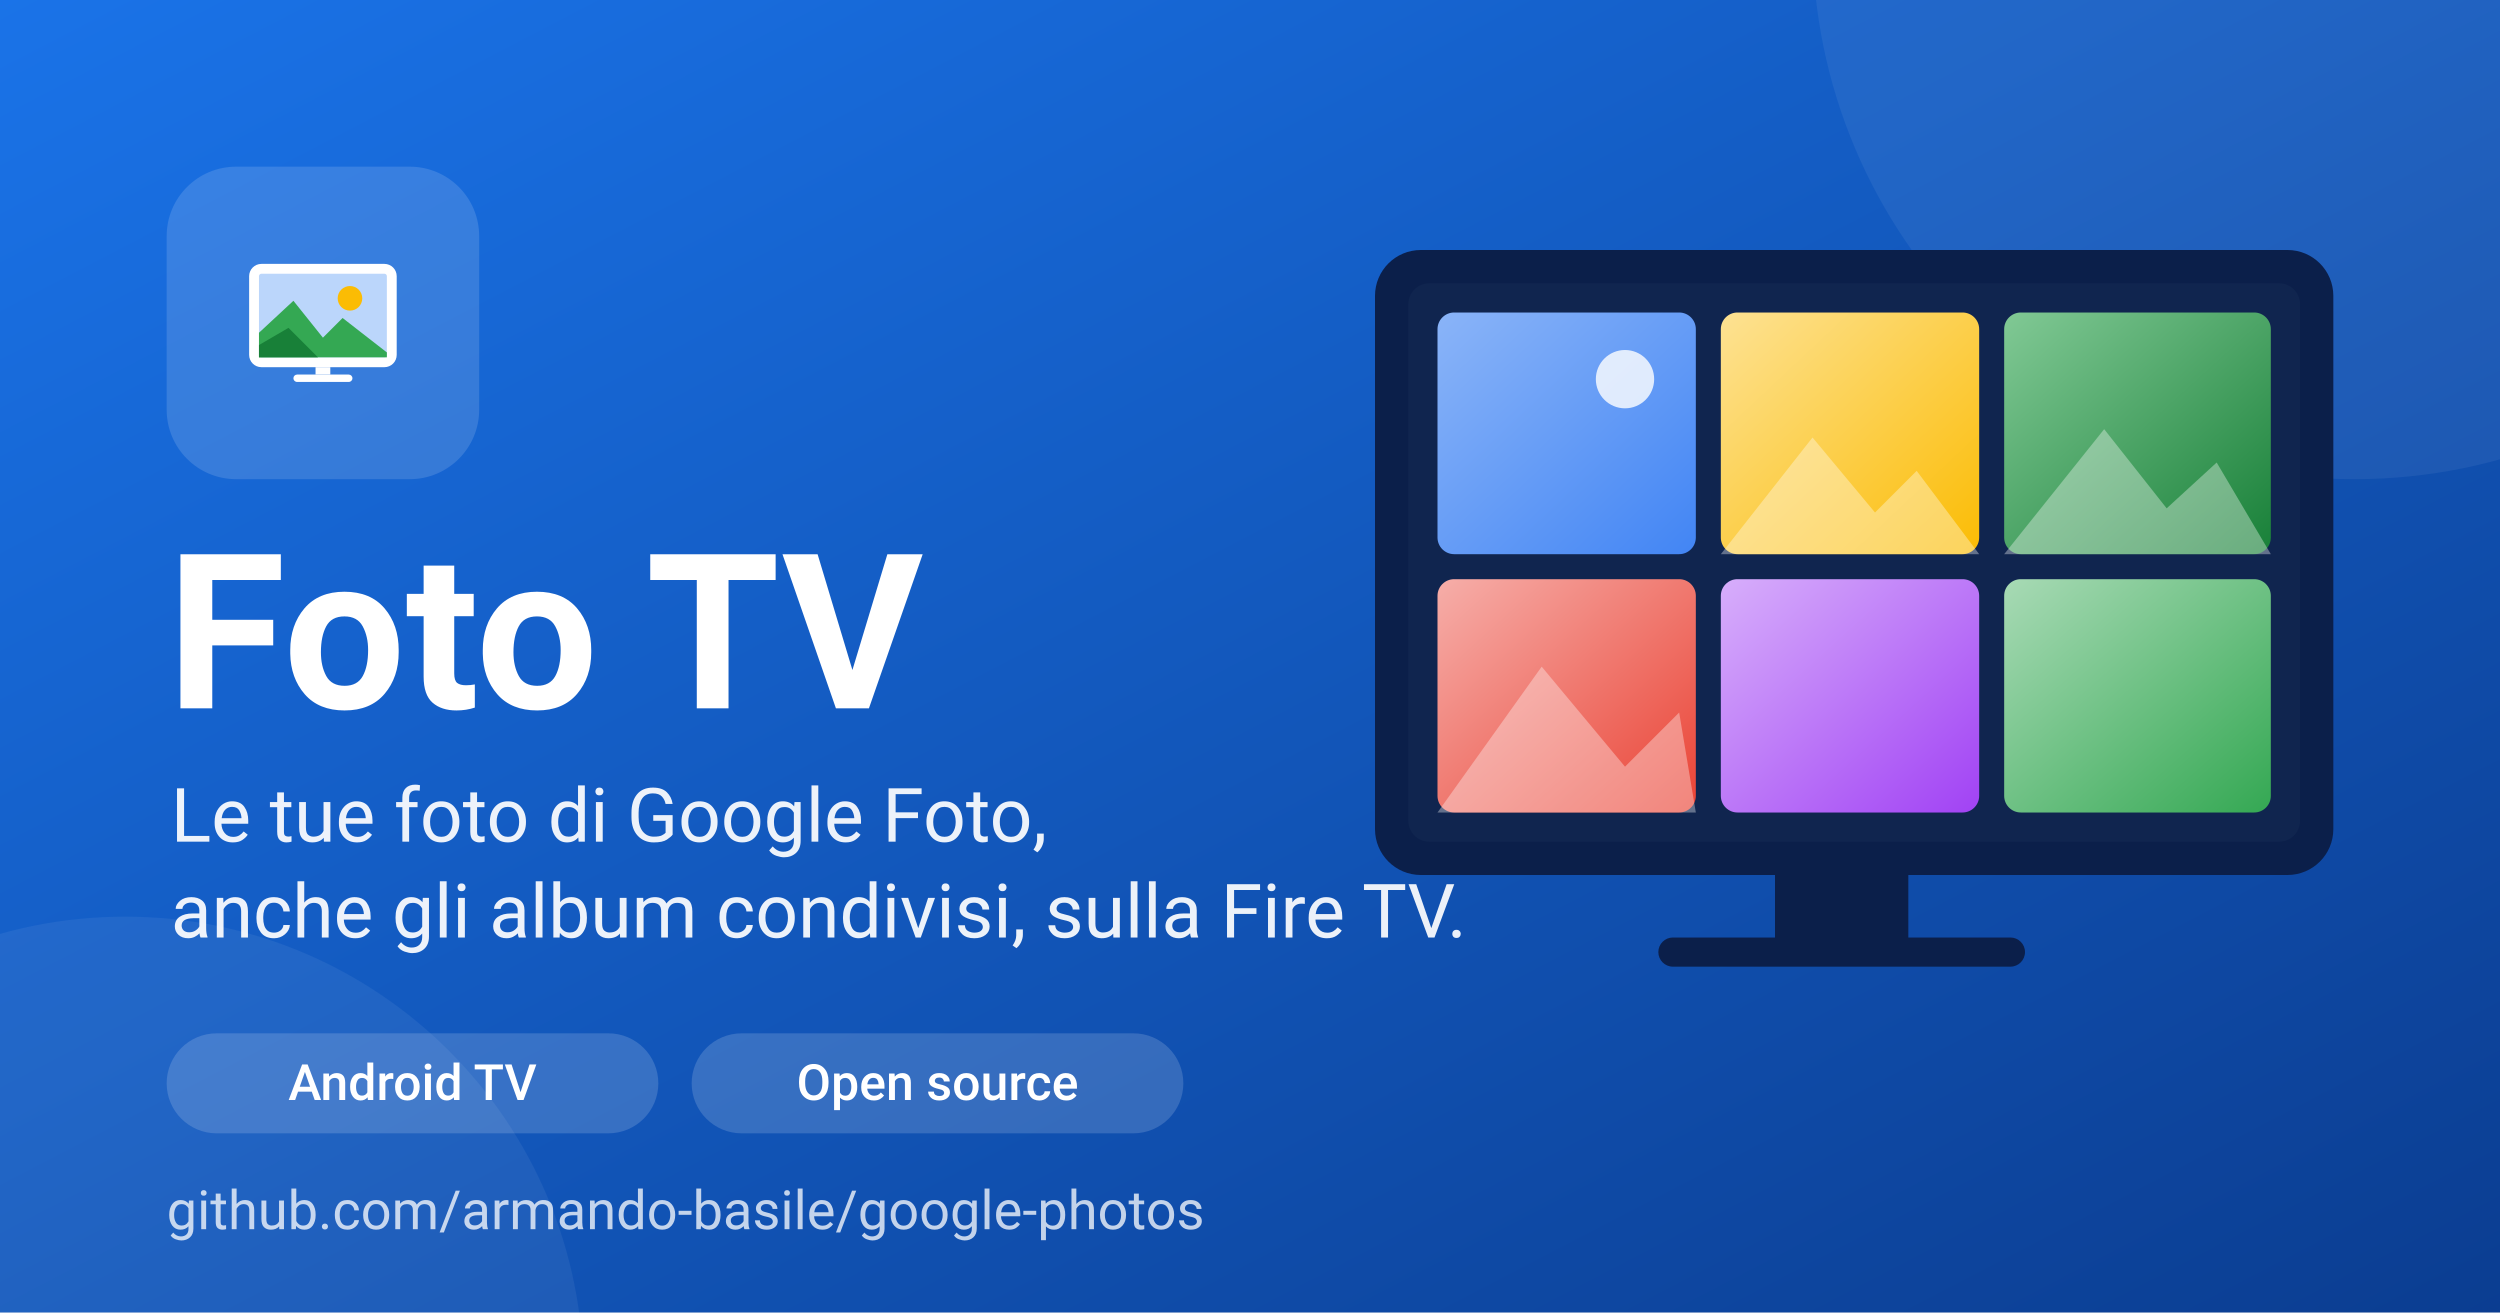
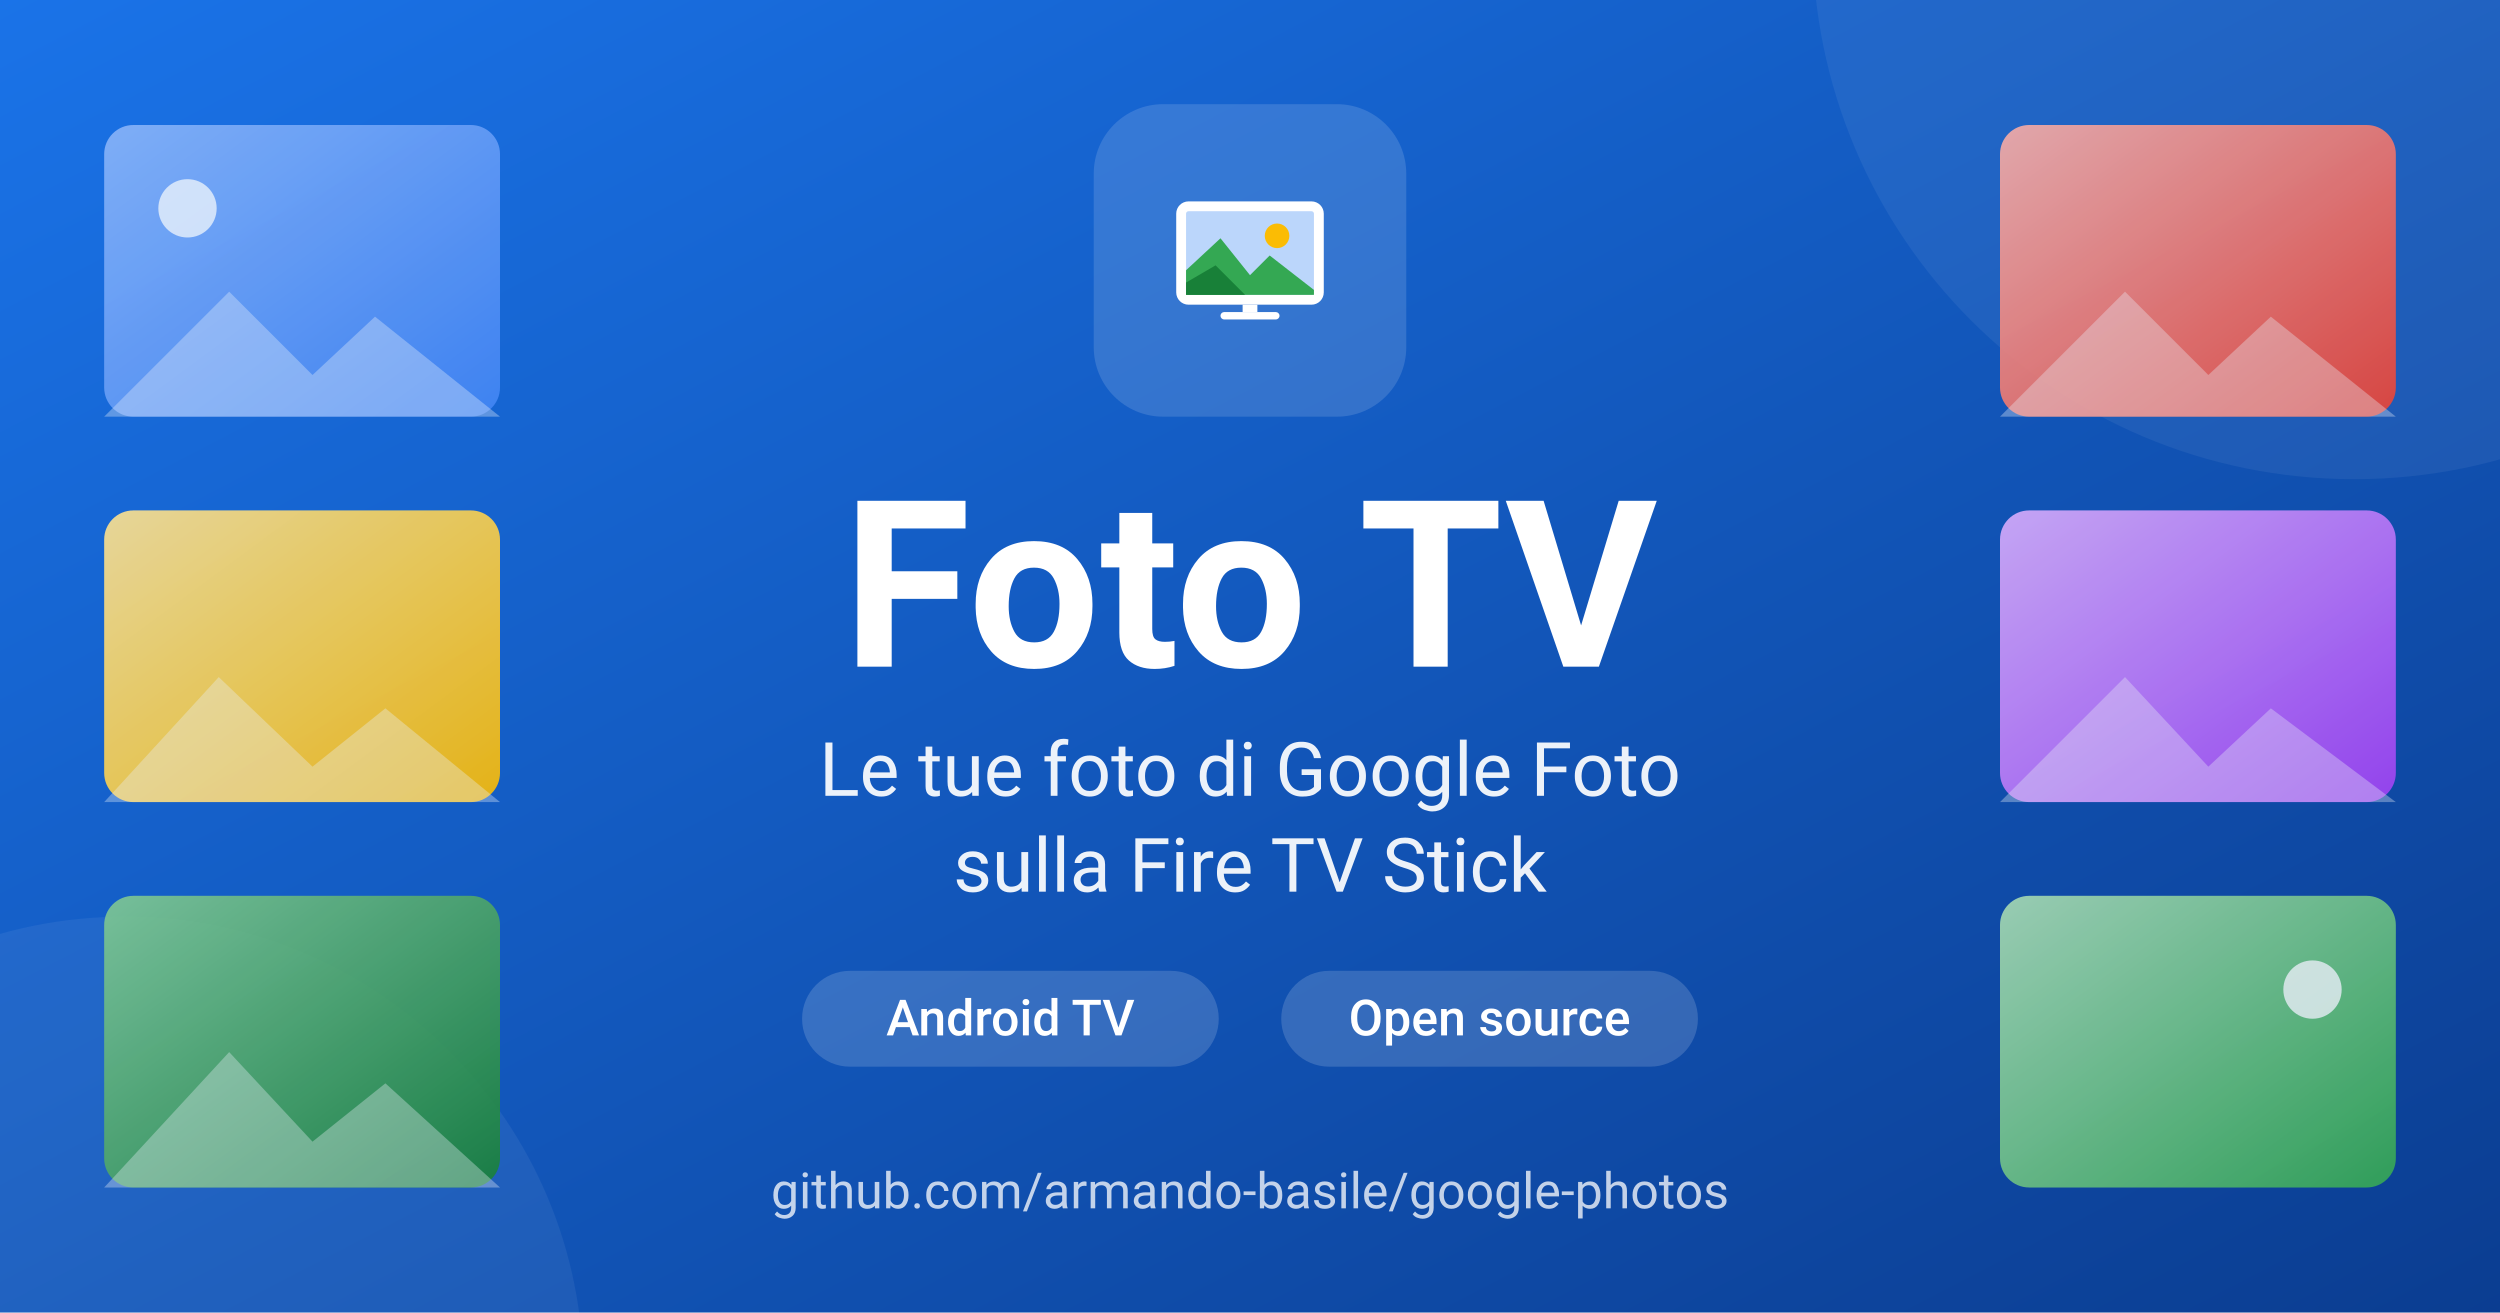
<svg xmlns="http://www.w3.org/2000/svg" viewBox="0 0 1200 630" width="1200" height="630">
  <defs>
    <linearGradient id="bg" x1="0" y1="0" x2="1" y2="1">
      <stop offset="0" stop-color="#1A73E8" />
      <stop offset="1" stop-color="#0B3D91" />
    </linearGradient>
    <linearGradient id="t1" x1="0" y1="0" x2="1" y2="1">
      <stop offset="0" stop-color="#8AB4F8" />
      <stop offset="1" stop-color="#4285F4" />
    </linearGradient>
    <linearGradient id="t2" x1="0" y1="0" x2="1" y2="1">
      <stop offset="0" stop-color="#FDE293" />
      <stop offset="1" stop-color="#FBBC04" />
    </linearGradient>
    <linearGradient id="t3" x1="0" y1="0" x2="1" y2="1">
      <stop offset="0" stop-color="#81C995" />
      <stop offset="1" stop-color="#188038" />
    </linearGradient>
    <linearGradient id="t4" x1="0" y1="0" x2="1" y2="1">
      <stop offset="0" stop-color="#F6AEA9" />
      <stop offset="1" stop-color="#EA4335" />
    </linearGradient>
    <linearGradient id="t5" x1="0" y1="0" x2="1" y2="1">
      <stop offset="0" stop-color="#D7AEFB" />
      <stop offset="1" stop-color="#A142F4" />
    </linearGradient>
    <linearGradient id="t6" x1="0" y1="0" x2="1" y2="1">
      <stop offset="0" stop-color="#A8DAB5" />
      <stop offset="1" stop-color="#34A853" />
    </linearGradient>
  </defs>
  <rect width="1200" height="630" fill="url(#bg)" />
  <circle cx="1130" cy="-30" r="260" fill="#FFFFFF" fill-opacity="0.06" />
  <circle cx="60" cy="660" r="220" fill="#FFFFFF" fill-opacity="0.06" />
-   <svg x="80" y="80" width="150" height="150" viewBox="0 0 108 108">
+   <g opacity="0.9">
+     <rect x="50" y="60" width="190" height="140" rx="14" fill="url(#t1)" />
+     <rect x="50" y="245" width="190" height="140" rx="14" fill="url(#t2)" />
+     <rect x="50" y="430" width="190" height="140" rx="14" fill="url(#t3)" />
+     <rect x="960" y="60" width="190" height="140" rx="14" fill="url(#t4)" />
+     <rect x="960" y="245" width="190" height="140" rx="14" fill="url(#t5)" />
+     <rect x="960" y="430" width="190" height="140" rx="14" fill="url(#t6)" />
+     <circle cx="90" cy="100" r="14" fill="#FFFFFF" fill-opacity="0.8" />
+     <path d="M50,200 L110,140 L150,180 L180,152 L240,200 Z" fill="#FFFFFF" fill-opacity="0.35" />
+     <path d="M50,385 L105,325 L150,368 L185,340 L240,385 Z" fill="#FFFFFF" fill-opacity="0.35" />
+     <path d="M50,570 L110,505 L150,548 L185,520 L240,570 Z" fill="#FFFFFF" fill-opacity="0.35" />
+     <path d="M960,200 L1020,140 L1060,180 L1090,152 L1150,200 Z" fill="#FFFFFF" fill-opacity="0.35" />
+     <path d="M960,385 L1020,325 L1060,368 L1090,340 L1150,385 Z" fill="#FFFFFF" fill-opacity="0.35" />
+     <circle cx="1110" cy="475" r="14" fill="#FFFFFF" fill-opacity="0.8" />
+   </g>
+   <svg x="525" y="50" width="150" height="150" viewBox="0 0 108 108">
    <rect width="108" height="108" rx="24" fill="#FFFFFF" fill-opacity="0.14" />
    <g transform="translate(54 54) scale(0.85) translate(-54 -54)">
      <rect x="24" y="30" width="60" height="42" rx="5" fill="#FFFFFF" />
      <rect x="28" y="34" width="52" height="34" rx="1" fill="#BBD6FB" />
      <circle cx="65" cy="44" r="5" fill="#FBBC04" />
      <path d="M28,68 L28,58 L42,45 L54,60 L62,52 L80,66 L80,68 Z" fill="#34A853" />
      <path d="M28,68 L28,63 L40,56 L52,68 Z" fill="#188038" />
      <rect x="51" y="72" width="6" height="3" fill="#FFFFFF" />
      <rect x="42" y="75" width="24" height="3" rx="1.5" fill="#FFFFFF" />
    </g>
  </svg>
-   <text x="80" y="340" font-family="Roboto, sans-serif" font-weight="700" font-size="104" fill="#FFFFFF">Foto TV</text>
-   <text x="82" y="404" font-family="Roboto, sans-serif" font-size="36" fill="#FFFFFF" fill-opacity="0.92">Le tue foto di Google Foto,</text>
-   <text x="82" y="450" font-family="Roboto, sans-serif" font-size="36" fill="#FFFFFF" fill-opacity="0.92">anche gli album condivisi, sulla Fire TV.</text>
-   <rect x="80" y="496" width="236" height="48" rx="24" fill="#FFFFFF" fill-opacity="0.16" />
-   <text x="198" y="528" text-anchor="middle" font-family="Roboto, sans-serif" font-weight="500" font-size="24" fill="#FFFFFF">Android TV</text>
-   <rect x="332" y="496" width="236" height="48" rx="24" fill="#FFFFFF" fill-opacity="0.16" />
-   <text x="450" y="528" text-anchor="middle" font-family="Roboto, sans-serif" font-weight="500" font-size="24" fill="#FFFFFF">Open source</text>
-   <rect x="660" y="120" width="460" height="300" rx="22" fill="#0B1F4A" />
-   <rect x="676" y="136" width="428" height="268" rx="10" fill="#10254F" />
-   <rect x="690" y="150" width="124" height="116" rx="8" fill="url(#t1)" />
-   <rect x="826" y="150" width="124" height="116" rx="8" fill="url(#t2)" />
-   <rect x="962" y="150" width="128" height="116" rx="8" fill="url(#t3)" />
-   <rect x="690" y="278" width="124" height="112" rx="8" fill="url(#t4)" />
-   <rect x="826" y="278" width="124" height="112" rx="8" fill="url(#t5)" />
-   <rect x="962" y="278" width="128" height="112" rx="8" fill="url(#t6)" />
-   <circle cx="780" cy="182" r="14" fill="#FFFFFF" fill-opacity="0.8" />
-   <path d="M826,266 L870,210 L900,246 L920,226 L950,266 Z" fill="#FFFFFF" fill-opacity="0.35" />
-   <path d="M962,266 L1010,206 L1040,244 L1064,222 L1090,266 Z" fill="#FFFFFF" fill-opacity="0.35" />
-   <path d="M690,390 L740,320 L780,368 L806,342 L814,390 Z" fill="#FFFFFF" fill-opacity="0.35" />
-   <rect x="852" y="420" width="64" height="36" fill="#0B1F4A" />
-   <rect x="796" y="450" width="176" height="14" rx="7" fill="#0B1F4A" />
-   <text x="80" y="590" font-family="Roboto, sans-serif" font-size="26" fill="#FFFFFF" fill-opacity="0.75">github.com/armando-basile/google-photos</text>
+   <text x="600" y="320" text-anchor="middle" font-family="Roboto, sans-serif" font-weight="700" font-size="112" fill="#FFFFFF">Foto TV</text>
+   <text x="600" y="382" text-anchor="middle" font-family="Roboto, sans-serif" font-size="36" fill="#FFFFFF" fill-opacity="0.92">Le tue foto di Google Foto</text>
+   <text x="600" y="428" text-anchor="middle" font-family="Roboto, sans-serif" font-size="36" fill="#FFFFFF" fill-opacity="0.92">sulla Fire TV Stick</text>
+   <rect x="385" y="466" width="200" height="46" rx="23" fill="#FFFFFF" fill-opacity="0.16" />
+   <text x="485" y="497" text-anchor="middle" font-family="Roboto, sans-serif" font-weight="500" font-size="24" fill="#FFFFFF">Android TV</text>
+   <rect x="615" y="466" width="200" height="46" rx="23" fill="#FFFFFF" fill-opacity="0.16" />
+   <text x="715" y="497" text-anchor="middle" font-family="Roboto, sans-serif" font-weight="500" font-size="24" fill="#FFFFFF">Open source</text>
+   <text x="600" y="580" text-anchor="middle" font-family="Roboto, sans-serif" font-size="24" fill="#FFFFFF" fill-opacity="0.75">github.com/armando-basile/google-photos</text>
</svg>
